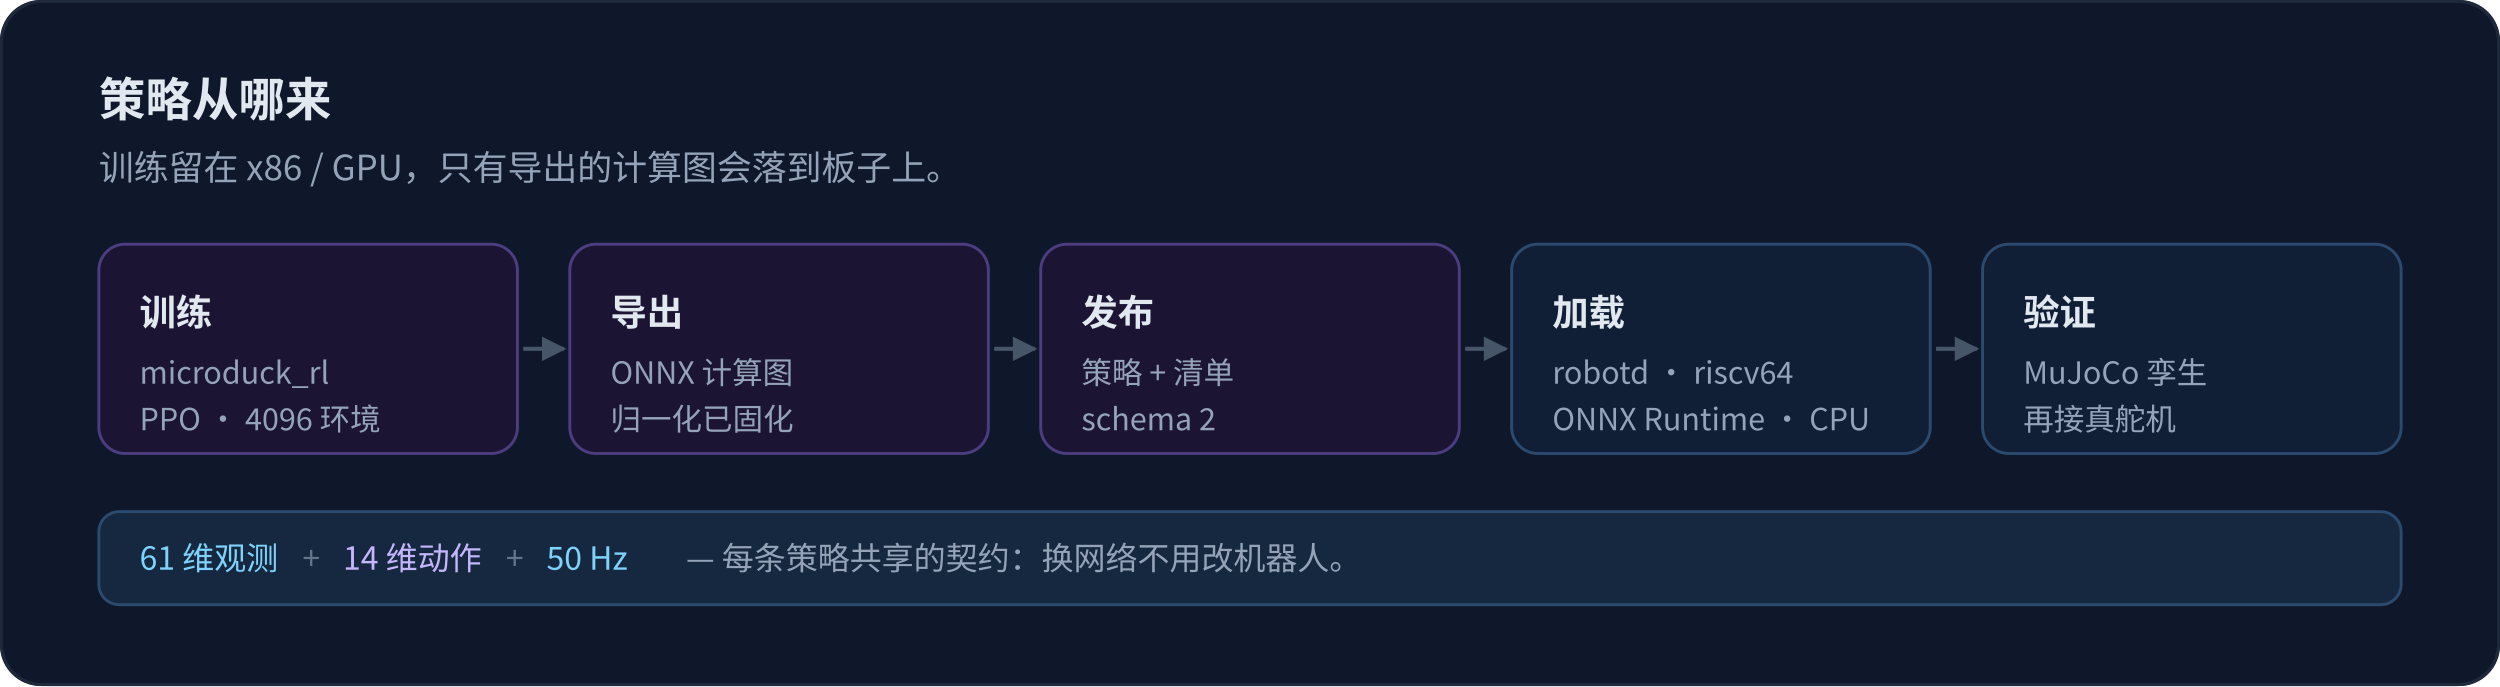
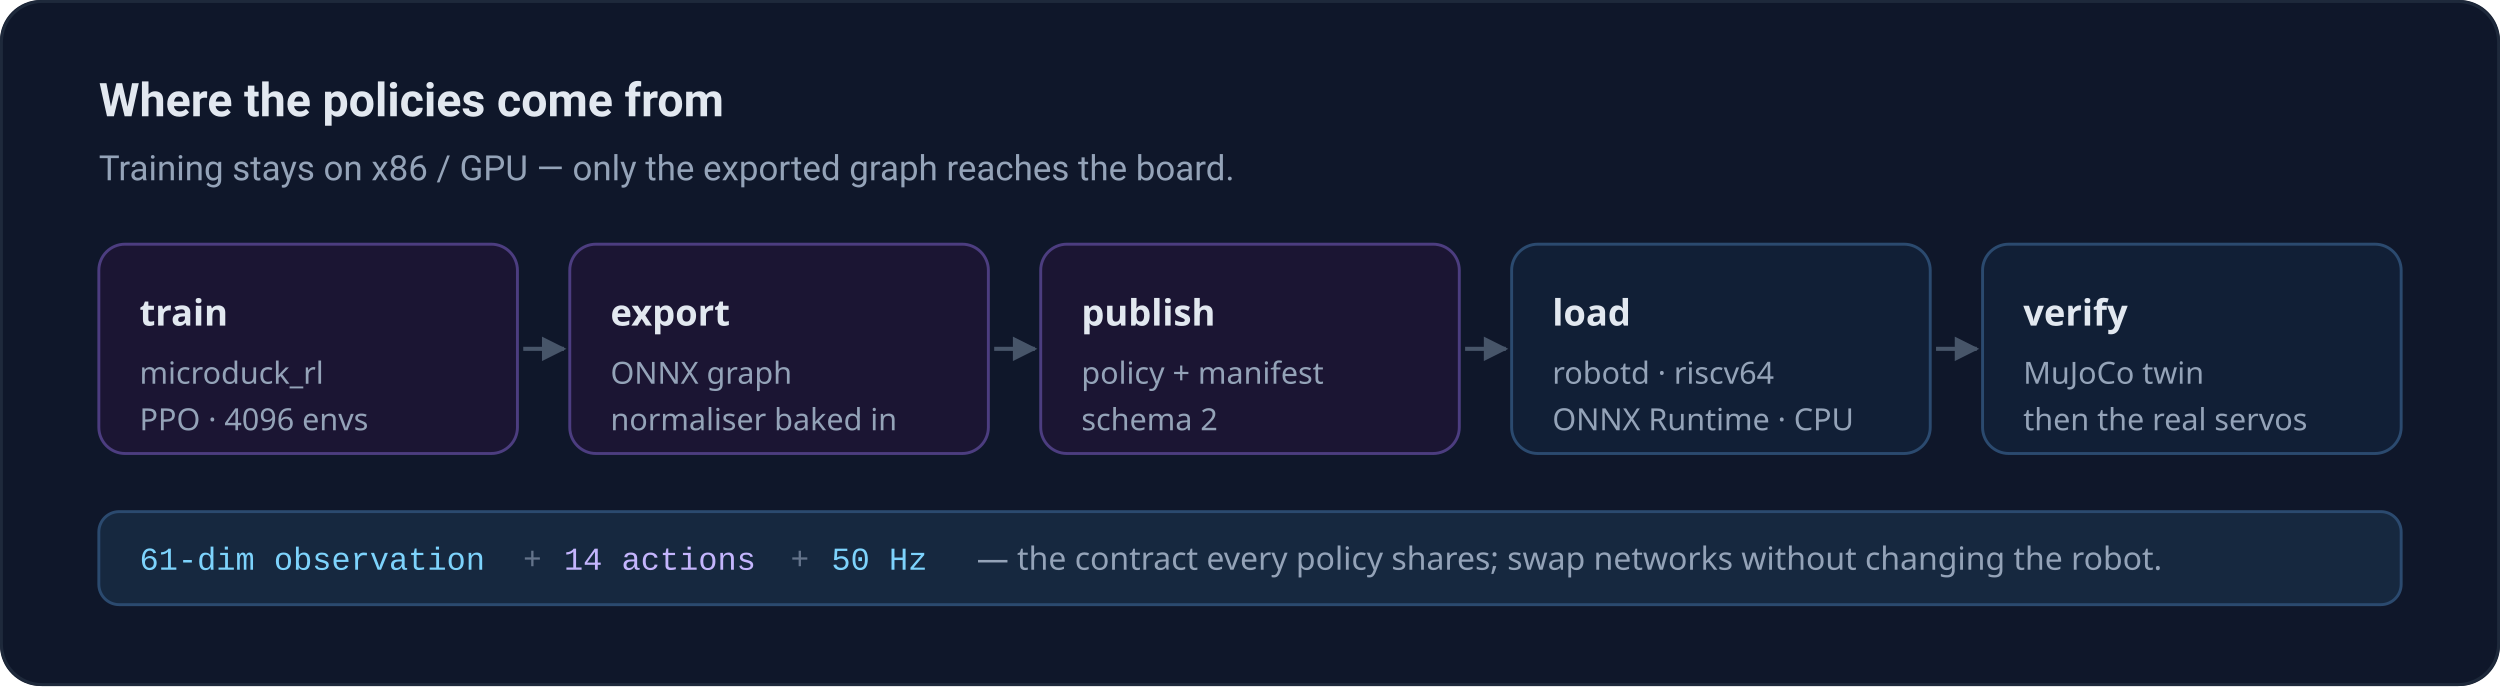
- <svg xmlns="http://www.w3.org/2000/svg" viewBox="0 0 860 236" width="860" height="236" role="img" aria-label="策略流水线：在 microduck_rl 里训练、导出 ONNX、发布策略包、在 RISC-V 板卡上由 robotd 加载、再回到仿真验证。">
+ <svg xmlns="http://www.w3.org/2000/svg" viewBox="0 0 860 236" width="860" height="236" role="img" aria-label="Pipeline: train in microduck_rl, export ONNX, publish a policy bundle, load it with robotd on the RISC-V board, then verify in simulation.">
  <defs>
    <marker id="pipe" viewBox="0 0 10 10" refX="9" refY="5" markerWidth="6" markerHeight="6" orient="auto-start-reverse">
      <path d="M 0 0 L 10 5 L 0 10 z" fill="#475569" />
    </marker>
  </defs>
  <rect x="0" y="0" width="860" height="236" rx="14" fill="#0f172a" />
  <rect x="0.5" y="0.5" width="859" height="235" rx="14" fill="none" stroke="#1e293b" />
-   <text x="34" y="40" font-family="system-ui,-apple-system,'Segoe UI','PingFang SC','Hiragino Sans GB','Microsoft YaHei','Noto Sans CJK SC',sans-serif" font-size="16" font-weight="600" fill="#e2e8f0">策略从哪来</text>
-   <text x="34" y="62" font-family="system-ui,-apple-system,'Segoe UI','PingFang SC','Hiragino Sans GB','Microsoft YaHei','Noto Sans CJK SC',sans-serif" font-size="12" fill="#94a3b8">训练留在 x86 / GPU，只有导出的计算图会落到板子上。</text>
-   <g font-family="system-ui,-apple-system,'Segoe UI','PingFang SC','Hiragino Sans GB','Microsoft YaHei','Noto Sans CJK SC',sans-serif">
+   <text x="34" y="40" font-family="ui-sans-serif,system-ui,-apple-system,'Segoe UI',Roboto,sans-serif" font-size="16" font-weight="600" fill="#e2e8f0">Where the policies come from</text>
+   <text x="34" y="62" font-family="ui-sans-serif,system-ui,-apple-system,'Segoe UI',Roboto,sans-serif" font-size="12" fill="#94a3b8">Training stays on x86 / GPU — only the exported graph reaches the board.</text>
+   <g font-family="ui-sans-serif,system-ui,sans-serif">
    <rect x="34" y="84" width="144" height="72" rx="9" fill="#1b1533" stroke="#4c3d80" />
-     <text x="48" y="112" font-size="12.5" font-weight="600" fill="#e2e8f0">训练</text>
+     <text x="48" y="112" font-size="12.5" font-weight="600" fill="#e2e8f0">train</text>
    <text x="48" y="132" font-size="10.5" fill="#94a3b8">microduck_rl</text>
-     <text x="48" y="148" font-size="10.5" fill="#94a3b8">PPO · 4096 环境</text>
+     <text x="48" y="148" font-size="10.5" fill="#94a3b8">PPO · 4096 envs</text>
    <rect x="196" y="84" width="144" height="72" rx="9" fill="#1b1533" stroke="#4c3d80" />
-     <text x="210" y="112" font-size="12.5" font-weight="600" fill="#e2e8f0">导出</text>
-     <text x="210" y="132" font-size="10.5" fill="#94a3b8">ONNX 计算图</text>
-     <text x="210" y="148" font-size="10.5" fill="#94a3b8">归一化已固化</text>
+     <text x="210" y="112" font-size="12.5" font-weight="600" fill="#e2e8f0">export</text>
+     <text x="210" y="132" font-size="10.5" fill="#94a3b8">ONNX graph</text>
+     <text x="210" y="148" font-size="10.5" fill="#94a3b8">normaliser baked in</text>
    <rect x="358" y="84" width="144" height="72" rx="9" fill="#1b1533" stroke="#4c3d80" />
-     <text x="372" y="112" font-size="12.5" font-weight="600" fill="#e2e8f0">发布</text>
-     <text x="372" y="132" font-size="10.5" fill="#94a3b8">策略 + 清单</text>
+     <text x="372" y="112" font-size="12.5" font-weight="600" fill="#e2e8f0">publish</text>
+     <text x="372" y="132" font-size="10.5" fill="#94a3b8">policy + manifest</text>
    <text x="372" y="148" font-size="10.5" fill="#94a3b8">schema 2</text>
    <rect x="520" y="84" width="144" height="72" rx="9" fill="#111f36" stroke="#2b4a6f" />
-     <text x="534" y="112" font-size="12.5" font-weight="600" fill="#e2e8f0">加载</text>
+     <text x="534" y="112" font-size="12.5" font-weight="600" fill="#e2e8f0">load</text>
    <text x="534" y="132" font-size="10.5" fill="#94a3b8">robotd · riscv64</text>
    <text x="534" y="148" font-size="10.5" fill="#94a3b8">ONNX Runtime · CPU</text>
    <rect x="682" y="84" width="144" height="72" rx="9" fill="#111f36" stroke="#2b4a6f" />
-     <text x="696" y="112" font-size="12.5" font-weight="600" fill="#e2e8f0">验证</text>
-     <text x="696" y="132" font-size="10.5" fill="#94a3b8">MuJoCo 孪生</text>
-     <text x="696" y="148" font-size="10.5" fill="#94a3b8">再接真舵机</text>
+     <text x="696" y="112" font-size="12.5" font-weight="600" fill="#e2e8f0">verify</text>
+     <text x="696" y="132" font-size="10.5" fill="#94a3b8">MuJoCo twin</text>
+     <text x="696" y="148" font-size="10.5" fill="#94a3b8">then the real servos</text>
  </g>
  <line x1="180" y1="120" x2="194" y2="120" stroke="#475569" stroke-width="1.4" marker-end="url(#pipe)" />
  <line x1="342" y1="120" x2="356" y2="120" stroke="#475569" stroke-width="1.4" marker-end="url(#pipe)" />
  <line x1="504" y1="120" x2="518" y2="120" stroke="#475569" stroke-width="1.4" marker-end="url(#pipe)" />
  <line x1="666" y1="120" x2="680" y2="120" stroke="#475569" stroke-width="1.4" marker-end="url(#pipe)" />
  <rect x="34" y="176" width="792" height="32" rx="7" fill="#16283f" stroke="#2b4a6f" />
-   <text x="48" y="196" font-family="system-ui,-apple-system,'Segoe UI','PingFang SC','Hiragino Sans GB','Microsoft YaHei','Noto Sans CJK SC',sans-serif" font-size="11" fill="#7dd3fc">61 维观测</text>
-   <text x="104" y="196" font-family="system-ui,-apple-system,'Segoe UI','PingFang SC','Hiragino Sans GB','Microsoft YaHei','Noto Sans CJK SC',sans-serif" font-size="11" fill="#64748b">+</text>
-   <text x="118" y="196" font-family="system-ui,-apple-system,'Segoe UI','PingFang SC','Hiragino Sans GB','Microsoft YaHei','Noto Sans CJK SC',sans-serif" font-size="11" fill="#c4b5fd">14 维动作</text>
-   <text x="174" y="196" font-family="system-ui,-apple-system,'Segoe UI','PingFang SC','Hiragino Sans GB','Microsoft YaHei','Noto Sans CJK SC',sans-serif" font-size="11" fill="#64748b">+</text>
-   <text x="188" y="196" font-family="system-ui,-apple-system,'Segoe UI','PingFang SC','Hiragino Sans GB','Microsoft YaHei','Noto Sans CJK SC',sans-serif" font-size="11" fill="#7dd3fc">50 Hz</text>
-   <text x="236" y="196" font-family="system-ui,-apple-system,'Segoe UI','PingFang SC','Hiragino Sans GB','Microsoft YaHei','Noto Sans CJK SC',sans-serif" font-size="11" fill="#94a3b8">— 每条策略共享的契约：换网络不用改机器人。</text>
+   <text x="48" y="196" font-family="ui-monospace,SFMono-Regular,Menlo,Consolas,'Liberation Mono',monospace" font-size="11" fill="#7dd3fc">61-dim observation</text>
+   <text x="180" y="196" font-family="ui-sans-serif,system-ui,sans-serif" font-size="11" fill="#64748b">+</text>
+   <text x="194" y="196" font-family="ui-monospace,SFMono-Regular,Menlo,Consolas,'Liberation Mono',monospace" font-size="11" fill="#c4b5fd">14 actions</text>
+   <text x="272" y="196" font-family="ui-sans-serif,system-ui,sans-serif" font-size="11" fill="#64748b">+</text>
+   <text x="286" y="196" font-family="ui-monospace,SFMono-Regular,Menlo,Consolas,'Liberation Mono',monospace" font-size="11" fill="#7dd3fc">50 Hz</text>
+   <text x="336" y="196" font-family="ui-sans-serif,system-ui,sans-serif" font-size="11" fill="#94a3b8">— the contract every policy shares; swap networks without changing the robot.</text>
</svg>
